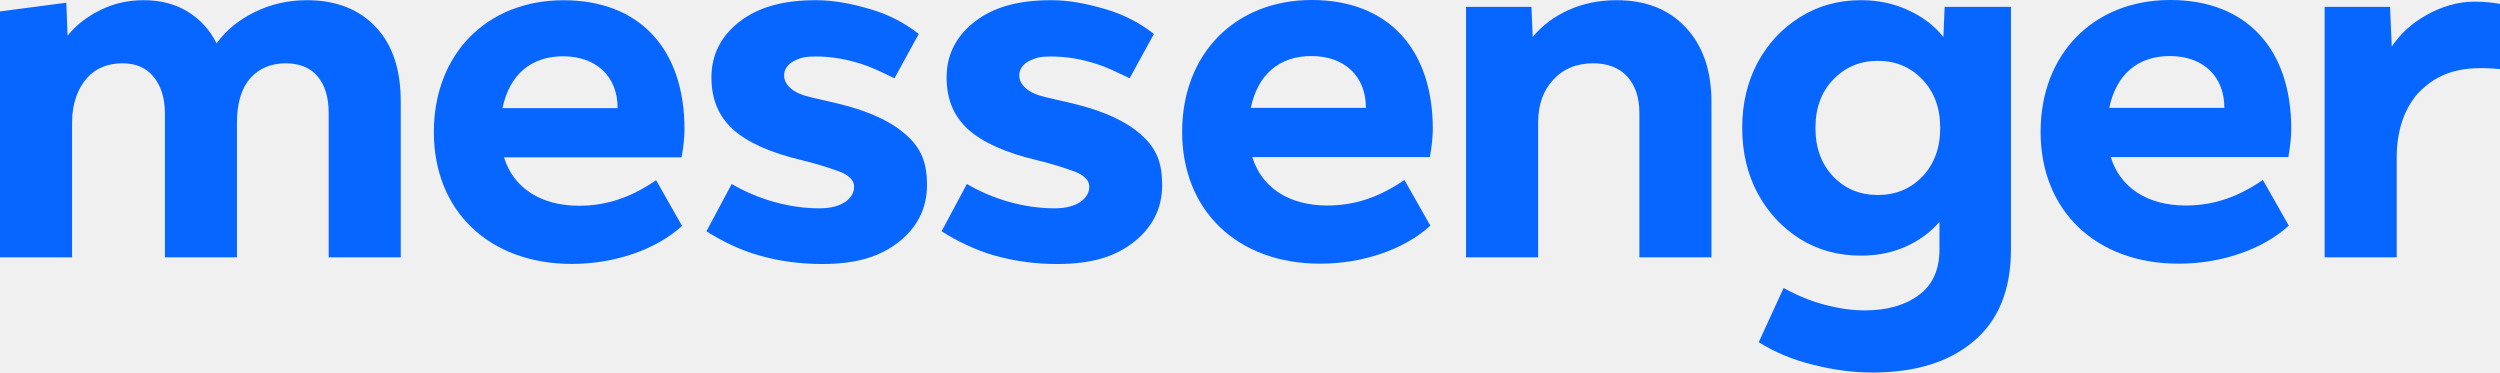
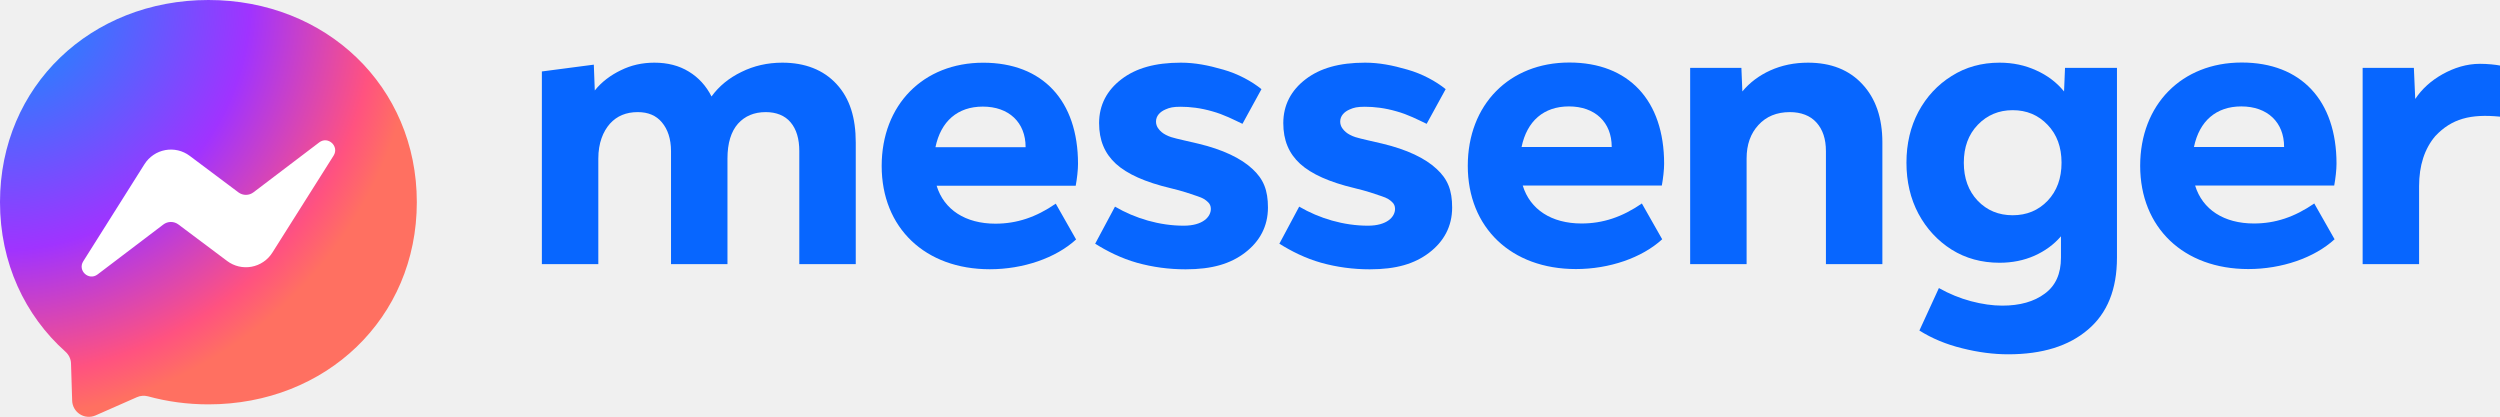
- <svg xmlns="http://www.w3.org/2000/svg" viewBox="0 0 888.719 132.425" fill="none">
-   <svg xml:space="preserve" id="messenger-logo-light-svg1" version="1.1" viewBox="0 0 888.719 132.425" fill="#000000" x="0" y="0" width="888.719" height="132.425">
-     <defs id="messenger-logo-light-defs1" />
-     <path d="m 205.862,73.14 c -13.6,0 -23.364,-6.321 -26.693,-17.212 h 63.122 c 0.621,-3.329 1.045,-7.28 1.045,-9.933 0,-28.697 -16.056,-45.91 -43.032,-45.91 -27.229,0 -46.079,19.131 -46.079,46.869 0,28.105 19.753,46.869 49.071,46.869 15.18,0 29.939,-5.079 39.166,-13.516 l -9.227,-16.253 c -8.945,6.179 -17.721,9.085 -27.371,9.085 z m -5.728,-53.134 c 11.852,0 19.414,7.195 19.414,18.341 v 0.085 h -40.915 c 2.455,-11.823 10.101,-18.426 21.501,-18.426 z" id="messenger-logo-light-path13" fill="#0766ff" fill-opacity="1" />
-     <path d="m 471.873,73.055 c -13.6,0 -23.364,-6.321 -26.693,-17.212 h 63.122 c 0.621,-3.329 1.045,-7.28 1.045,-9.933 C 509.347,17.212 493.29,0 466.315,0 c -27.23,0 -46.079,19.131 -46.079,46.869 0,28.105 19.753,46.869 49.071,46.869 15.18,0 29.939,-5.079 39.166,-13.516 l -9.227,-16.253 c -8.945,6.179 -17.721,9.085 -27.371,9.085 z m -5.728,-53.134 c 11.852,0 19.414,7.195 19.414,18.341 v 0.085 h -40.915 c 2.455,-11.823 10.101,-18.426 21.501,-18.426 z" id="messenger-logo-light-path13-4" fill="#0766ff" fill-opacity="1" />
-     <path d="m 777.044,73.055 c -13.6,0 -23.364,-6.321 -26.693,-17.212 h 63.122 c 0.621,-3.329 1.045,-7.28 1.045,-9.933 C 814.518,17.212 798.461,0 771.486,0 c -27.23,0 -46.079,19.131 -46.079,46.869 0,28.105 19.753,46.869 49.071,46.869 15.18,0 29.939,-5.079 39.166,-13.516 l -9.227,-16.253 c -8.945,6.179 -17.721,9.085 -27.371,9.085 z m -5.728,-53.134 c 11.852,0 19.414,7.195 19.414,18.341 v 0.085 h -40.915 c 2.455,-11.823 10.101,-18.426 21.501,-18.426 z" id="messenger-logo-light-path13-4-5" fill="#0766ff" fill-opacity="1" />
-     <text xml:space="preserve" x="-1098.319" y="214.664" id="messenger-logo-light-text2" fill="#4326c4" stroke-width="53.937">
-       <tspan id="messenger-logo-light-tspan2" x="-1098.319" y="214.664" />
-     </text>
-     <path d="m 689.456,88.598 v -9.73 q -4.821,5.61 -12.096,8.853 -7.188,3.156 -15.778,3.156 -12.184,0 -21.738,-5.961 -9.554,-6.048 -15.077,-16.304 -5.435,-10.256 -5.435,-23.141 0,-12.885 5.435,-23.141 5.522,-10.256 15.077,-16.216 9.554,-6.048 21.738,-6.048 9.028,0 16.654,3.506 7.626,3.419 12.622,9.554 l 0.438,-10.694 h 23.579 V 88.598 q 0,21.475 -13.148,32.608 -13.061,11.22 -36.202,11.22 -10.08,0 -20.862,-2.717 -10.781,-2.63 -19.459,-8.064 l 8.853,-19.284 q 7.012,3.944 14.551,5.961 7.626,2.016 14.2,2.016 12.009,0 19.284,-5.435 7.363,-5.347 7.363,-16.304 z m -21.914,-19.284 q 9.554,0 15.866,-6.574 6.311,-6.662 6.311,-17.268 0,-10.606 -6.311,-17.18 -6.311,-6.662 -15.866,-6.662 -9.467,0 -15.866,6.662 -6.311,6.574 -6.311,17.18 0,10.606 6.311,17.268 6.311,6.574 15.866,6.574 z" id="messenger-logo-light-path7" fill="#0766ff" fill-opacity="1" stroke-width="253.277" />
-     <path d="m 251.122,82.226 8.996,-16.821 c 9.175,5.376 20.252,8.651 31.18,8.651 8.707,0 12.327,-4.012 12.327,-7.635 0,-1.286 -0.468,-2.337 -1.403,-3.156 -0.935,-0.877 -2.042,-1.753 -4.789,-2.63 -2.688,-0.935 -6.75,-2.345 -12.184,-3.631 -11.337,-2.688 -19.576,-6.37 -24.719,-11.045 -5.084,-4.675 -7.626,-10.627 -7.626,-18.458 0,-8.298 3.63,-14.931 10.116,-19.898 6.545,-5.026 15.275,-7.538 26.962,-7.538 6.37,0 12.396,1.158 19.233,3.145 6.837,1.928 13.016,5.353 17.382,8.873 l -8.624,15.744 c -3.973,-1.871 -8.385,-4.216 -13.703,-5.677 -5.259,-1.519 -10.051,-2.073 -14.376,-2.073 -3.448,0 -4.946,0.369 -6.899,1.237 -2.369,1.015 -4.264,2.866 -4.264,5.486 0,2.358 1.522,3.872 2.515,4.749 0.994,0.877 2.724,1.778 4.353,2.298 2.805,0.877 6.866,1.664 12.184,2.95 11.337,2.688 19.547,6.692 24.631,11.426 5.143,4.675 7.127,9.754 7.127,17.585 0,8.59 -3.771,15.427 -10.433,20.511 -6.603,5.026 -14.897,7.538 -26.935,7.538 -7.597,0 -14.96,-0.993 -22.089,-2.98 -7.071,-1.987 -13.588,-5.262 -18.964,-8.651 z" id="messenger-logo-light-path3" fill="#0766ff" fill-opacity="1" stroke-width="253.277" />
-     <path d="m 334.722,82.226 8.996,-16.821 c 9.175,5.376 20.252,8.651 31.18,8.651 8.707,0 12.327,-4.012 12.327,-7.635 0,-1.286 -0.468,-2.337 -1.403,-3.156 -0.935,-0.877 -2.042,-1.753 -4.789,-2.63 -2.688,-0.935 -6.75,-2.345 -12.184,-3.631 -11.337,-2.688 -19.576,-6.37 -24.719,-11.045 -5.084,-4.675 -7.626,-10.627 -7.626,-18.458 0,-8.298 3.63,-14.931 10.116,-19.898 6.545,-5.026 15.275,-7.538 26.962,-7.538 6.37,0 12.396,1.158 19.233,3.145 6.837,1.928 13.016,5.353 17.382,8.873 l -8.624,15.744 c -3.973,-1.871 -8.385,-4.216 -13.703,-5.677 -5.259,-1.519 -10.051,-2.073 -14.376,-2.073 -3.448,0 -4.946,0.369 -6.899,1.237 -2.369,1.015 -4.264,2.866 -4.264,5.486 0,2.358 1.522,3.872 2.515,4.749 0.994,0.877 2.724,1.778 4.353,2.298 2.805,0.877 6.866,1.664 12.184,2.95 11.337,2.688 19.547,6.692 24.631,11.426 5.143,4.675 7.127,9.754 7.127,17.585 0,8.59 -3.771,15.427 -10.433,20.511 -6.603,5.026 -14.897,7.538 -26.935,7.538 -7.597,0 -14.96,-0.993 -22.089,-2.98 -7.071,-1.987 -13.588,-5.262 -18.964,-8.651 z" id="messenger-logo-light-path3-3" fill="#0766ff" fill-opacity="1" stroke-width="253.277" />
-     <path d="M 142.46,91.49 H 116.839 V 40.212 c 0,-5.61 -1.315,-9.963 -3.944,-13.061 -2.571,-3.097 -6.533,-4.646 -11.266,-4.646 -5.259,0 -9.467,1.753 -12.622,5.259 -3.097,3.506 -4.771,8.765 -4.771,15.778 V 91.49 H 58.615 V 40.212 c 0,-5.61 -1.515,-9.963 -4.145,-13.061 -2.571,-3.097 -6.224,-4.646 -10.957,-4.646 -5.259,0 -9.467,1.753 -12.622,5.259 -3.097,3.506 -5.27,8.765 -5.27,15.778 V 91.49 H 0 V 4.056 L 23.579,0.965 24.017,12.689 C 27.115,8.773 31.271,5.705 35.888,3.485 c 4.616,-2.279 9.671,-3.419 15.164,-3.419 6.019,0 11.22,1.344 15.603,4.032 4.441,2.688 7.889,6.457 10.343,11.307 3.389,-4.675 7.918,-8.386 13.587,-11.132 5.668,-2.805 11.863,-4.207 18.583,-4.207 10.226,0 18.629,3.243 24.589,9.73 6.019,6.486 8.703,15.31 8.703,26.472 z" id="messenger-logo-light-text1" fill="#0766ff" fill-opacity="1" stroke-width="253.277" />
-     <path d="m 608.405,91.49 h -25.621 V 40.212 c 0,-5.493 -1.432,-9.817 -4.295,-12.973 -2.805,-3.156 -7.045,-4.733 -12.071,-4.733 -5.96,0 -10.723,1.958 -14.288,5.873 -3.565,3.857 -5.347,8.912 -5.347,15.164 v 47.947 h -25.621 V 2.433 h 23.254 l 0.438,10.694 c 3.331,-4.032 7.567,-7.217 12.71,-9.554 5.201,-2.337 10.899,-3.506 17.093,-3.506 10.402,0 18.612,3.243 24.631,9.73 6.077,6.486 9.116,15.31 9.116,26.472 z" id="messenger-logo-light-path6" fill="#0766ff" fill-opacity="1" stroke-width="253.277" />
-     <path d="m 851.998,91.49 h -25.621 V 2.433 h 23.254 l 0.614,14.112 c 3.039,-4.558 7.158,-8.298 12.359,-11.22 5.259,-2.922 10.928,-4.739 17.005,-4.739 1.461,0 3.705,0.088 5.341,0.263 1.695,0.175 2.951,0.351 3.769,0.526 v 23.197 c -13.278,-1.311 -21.893,0.865 -29.359,8.803 -4.909,5.785 -7.363,13.382 -7.363,22.79 z" id="messenger-logo-light-path9" fill="#0766ff" fill-opacity="1" stroke-width="253.277" />
+ <svg xmlns="http://www.w3.org/2000/svg" viewBox="0 0 599.777 100.0" fill="none">
+   <svg fill="none" viewBox="0 0 599.777 100" x="0" y="0" width="599.777" height="100.0">
+     <svg fill="none" viewBox="0 0 34 34" x="0" y="0.0" width="100.0" height="100">
+       <g clip-path="url(#messenger-logo-light-mark-clip0_8505_21908)">
+         <path d="M17 0C7.425 0 0 7.017 0 16.49C0 21.445 2.031 25.73 5.338 28.688C5.614 28.934 5.784 29.282 5.793 29.657L5.886 32.682C5.893 32.905 5.954 33.123 6.065 33.316C6.176 33.509 6.332 33.673 6.52 33.791C6.709 33.91 6.924 33.981 7.146 33.997C7.368 34.014 7.591 33.975 7.795 33.885L11.169 32.398C11.454 32.27 11.777 32.249 12.079 32.33C13.63 32.755 15.279 32.984 17 32.984C26.575 32.984 34 25.968 34 16.494C34 7.021 26.575 0 17 0Z" fill="url(#messenger-logo-light-mark-paint0_radial_8505_21908)" />
+         <path d="M6.791 21.314L11.785 13.392C11.973 13.094 12.221 12.837 12.513 12.64C12.804 12.442 13.134 12.307 13.481 12.243C13.827 12.179 14.183 12.188 14.527 12.268C14.87 12.349 15.192 12.5 15.474 12.712L19.448 15.691C19.625 15.824 19.841 15.895 20.063 15.895C20.284 15.894 20.5 15.821 20.676 15.687L26.04 11.615C26.754 11.071 27.689 11.93 27.213 12.691L22.215 20.608C22.027 20.907 21.779 21.163 21.487 21.36C21.196 21.558 20.866 21.693 20.519 21.757C20.173 21.821 19.817 21.812 19.473 21.732C19.13 21.651 18.808 21.5 18.526 21.288L14.552 18.309C14.375 18.176 14.159 18.105 13.937 18.105C13.716 18.106 13.5 18.179 13.324 18.313L7.96 22.385C7.246 22.929 6.311 22.075 6.791 21.314Z" fill="white" />
+       </g>
+       <defs>
+         <radialGradient id="messenger-logo-light-mark-paint0_radial_8505_21908" cx="0" cy="0" r="1" gradient-units="userSpaceOnUse" gradient-transform="translate(5.695 34) scale(37.4 37.4)">
+           <stop stop-color="#0099FF" />
+           <stop offset="0.6" stop-color="#A033FF" />
+           <stop offset="0.9" stop-color="#FF5280" />
+           <stop offset="1" stop-color="#FF7061" />
+         </radialGradient>
+         <clipPath id="messenger-logo-light-mark-clip0_8505_21908">
+           <rect width="34" height="34" fill="white" />
+         </clipPath>
+       </defs>
+     </svg>
+     <svg xml:space="preserve" id="messenger-logo-light-wordmark-svg1" version="1.1" viewBox="0 0 888.719 132.425" fill="#000000" x="130.0" y="15.0" width="469.777" height="70.0">
+       <defs id="messenger-logo-light-wordmark-defs1" />
+       <path d="m 205.862,73.14 c -13.6,0 -23.364,-6.321 -26.693,-17.212 h 63.122 c 0.621,-3.329 1.045,-7.28 1.045,-9.933 0,-28.697 -16.056,-45.91 -43.032,-45.91 -27.229,0 -46.079,19.131 -46.079,46.869 0,28.105 19.753,46.869 49.071,46.869 15.18,0 29.939,-5.079 39.166,-13.516 l -9.227,-16.253 c -8.945,6.179 -17.721,9.085 -27.371,9.085 z m -5.728,-53.134 c 11.852,0 19.414,7.195 19.414,18.341 v 0.085 h -40.915 c 2.455,-11.823 10.101,-18.426 21.501,-18.426 z" id="messenger-logo-light-wordmark-path13" fill="#0766ff" fill-opacity="1" />
+       <path d="m 471.873,73.055 c -13.6,0 -23.364,-6.321 -26.693,-17.212 h 63.122 c 0.621,-3.329 1.045,-7.28 1.045,-9.933 C 509.347,17.212 493.29,0 466.315,0 c -27.23,0 -46.079,19.131 -46.079,46.869 0,28.105 19.753,46.869 49.071,46.869 15.18,0 29.939,-5.079 39.166,-13.516 l -9.227,-16.253 c -8.945,6.179 -17.721,9.085 -27.371,9.085 z m -5.728,-53.134 c 11.852,0 19.414,7.195 19.414,18.341 v 0.085 h -40.915 c 2.455,-11.823 10.101,-18.426 21.501,-18.426 z" id="messenger-logo-light-wordmark-path13-4" fill="#0766ff" fill-opacity="1" />
+       <path d="m 777.044,73.055 c -13.6,0 -23.364,-6.321 -26.693,-17.212 h 63.122 c 0.621,-3.329 1.045,-7.28 1.045,-9.933 C 814.518,17.212 798.461,0 771.486,0 c -27.23,0 -46.079,19.131 -46.079,46.869 0,28.105 19.753,46.869 49.071,46.869 15.18,0 29.939,-5.079 39.166,-13.516 l -9.227,-16.253 c -8.945,6.179 -17.721,9.085 -27.371,9.085 z m -5.728,-53.134 c 11.852,0 19.414,7.195 19.414,18.341 v 0.085 h -40.915 c 2.455,-11.823 10.101,-18.426 21.501,-18.426 z" id="messenger-logo-light-wordmark-path13-4-5" fill="#0766ff" fill-opacity="1" />
+       <text xml:space="preserve" x="-1098.319" y="214.664" id="messenger-logo-light-wordmark-text2" fill="#4326c4" stroke-width="53.937">
+         <tspan id="messenger-logo-light-wordmark-tspan2" x="-1098.319" y="214.664" />
+       </text>
+       <path d="m 689.456,88.598 v -9.73 q -4.821,5.61 -12.096,8.853 -7.188,3.156 -15.778,3.156 -12.184,0 -21.738,-5.961 -9.554,-6.048 -15.077,-16.304 -5.435,-10.256 -5.435,-23.141 0,-12.885 5.435,-23.141 5.522,-10.256 15.077,-16.216 9.554,-6.048 21.738,-6.048 9.028,0 16.654,3.506 7.626,3.419 12.622,9.554 l 0.438,-10.694 h 23.579 V 88.598 q 0,21.475 -13.148,32.608 -13.061,11.22 -36.202,11.22 -10.08,0 -20.862,-2.717 -10.781,-2.63 -19.459,-8.064 l 8.853,-19.284 q 7.012,3.944 14.551,5.961 7.626,2.016 14.2,2.016 12.009,0 19.284,-5.435 7.363,-5.347 7.363,-16.304 z m -21.914,-19.284 q 9.554,0 15.866,-6.574 6.311,-6.662 6.311,-17.268 0,-10.606 -6.311,-17.18 -6.311,-6.662 -15.866,-6.662 -9.467,0 -15.866,6.662 -6.311,6.574 -6.311,17.18 0,10.606 6.311,17.268 6.311,6.574 15.866,6.574 z" id="messenger-logo-light-wordmark-path7" fill="#0766ff" fill-opacity="1" stroke-width="253.277" />
+       <path d="m 251.122,82.226 8.996,-16.821 c 9.175,5.376 20.252,8.651 31.18,8.651 8.707,0 12.327,-4.012 12.327,-7.635 0,-1.286 -0.468,-2.337 -1.403,-3.156 -0.935,-0.877 -2.042,-1.753 -4.789,-2.63 -2.688,-0.935 -6.75,-2.345 -12.184,-3.631 -11.337,-2.688 -19.576,-6.37 -24.719,-11.045 -5.084,-4.675 -7.626,-10.627 -7.626,-18.458 0,-8.298 3.63,-14.931 10.116,-19.898 6.545,-5.026 15.275,-7.538 26.962,-7.538 6.37,0 12.396,1.158 19.233,3.145 6.837,1.928 13.016,5.353 17.382,8.873 l -8.624,15.744 c -3.973,-1.871 -8.385,-4.216 -13.703,-5.677 -5.259,-1.519 -10.051,-2.073 -14.376,-2.073 -3.448,0 -4.946,0.369 -6.899,1.237 -2.369,1.015 -4.264,2.866 -4.264,5.486 0,2.358 1.522,3.872 2.515,4.749 0.994,0.877 2.724,1.778 4.353,2.298 2.805,0.877 6.866,1.664 12.184,2.95 11.337,2.688 19.547,6.692 24.631,11.426 5.143,4.675 7.127,9.754 7.127,17.585 0,8.59 -3.771,15.427 -10.433,20.511 -6.603,5.026 -14.897,7.538 -26.935,7.538 -7.597,0 -14.96,-0.993 -22.089,-2.98 -7.071,-1.987 -13.588,-5.262 -18.964,-8.651 z" id="messenger-logo-light-wordmark-path3" fill="#0766ff" fill-opacity="1" stroke-width="253.277" />
+       <path d="m 334.722,82.226 8.996,-16.821 c 9.175,5.376 20.252,8.651 31.18,8.651 8.707,0 12.327,-4.012 12.327,-7.635 0,-1.286 -0.468,-2.337 -1.403,-3.156 -0.935,-0.877 -2.042,-1.753 -4.789,-2.63 -2.688,-0.935 -6.75,-2.345 -12.184,-3.631 -11.337,-2.688 -19.576,-6.37 -24.719,-11.045 -5.084,-4.675 -7.626,-10.627 -7.626,-18.458 0,-8.298 3.63,-14.931 10.116,-19.898 6.545,-5.026 15.275,-7.538 26.962,-7.538 6.37,0 12.396,1.158 19.233,3.145 6.837,1.928 13.016,5.353 17.382,8.873 l -8.624,15.744 c -3.973,-1.871 -8.385,-4.216 -13.703,-5.677 -5.259,-1.519 -10.051,-2.073 -14.376,-2.073 -3.448,0 -4.946,0.369 -6.899,1.237 -2.369,1.015 -4.264,2.866 -4.264,5.486 0,2.358 1.522,3.872 2.515,4.749 0.994,0.877 2.724,1.778 4.353,2.298 2.805,0.877 6.866,1.664 12.184,2.95 11.337,2.688 19.547,6.692 24.631,11.426 5.143,4.675 7.127,9.754 7.127,17.585 0,8.59 -3.771,15.427 -10.433,20.511 -6.603,5.026 -14.897,7.538 -26.935,7.538 -7.597,0 -14.96,-0.993 -22.089,-2.98 -7.071,-1.987 -13.588,-5.262 -18.964,-8.651 z" id="messenger-logo-light-wordmark-path3-3" fill="#0766ff" fill-opacity="1" stroke-width="253.277" />
+       <path d="M 142.46,91.49 H 116.839 V 40.212 c 0,-5.61 -1.315,-9.963 -3.944,-13.061 -2.571,-3.097 -6.533,-4.646 -11.266,-4.646 -5.259,0 -9.467,1.753 -12.622,5.259 -3.097,3.506 -4.771,8.765 -4.771,15.778 V 91.49 H 58.615 V 40.212 c 0,-5.61 -1.515,-9.963 -4.145,-13.061 -2.571,-3.097 -6.224,-4.646 -10.957,-4.646 -5.259,0 -9.467,1.753 -12.622,5.259 -3.097,3.506 -5.27,8.765 -5.27,15.778 V 91.49 H 0 V 4.056 L 23.579,0.965 24.017,12.689 C 27.115,8.773 31.271,5.705 35.888,3.485 c 4.616,-2.279 9.671,-3.419 15.164,-3.419 6.019,0 11.22,1.344 15.603,4.032 4.441,2.688 7.889,6.457 10.343,11.307 3.389,-4.675 7.918,-8.386 13.587,-11.132 5.668,-2.805 11.863,-4.207 18.583,-4.207 10.226,0 18.629,3.243 24.589,9.73 6.019,6.486 8.703,15.31 8.703,26.472 z" id="messenger-logo-light-wordmark-text1" fill="#0766ff" fill-opacity="1" stroke-width="253.277" />
+       <path d="m 608.405,91.49 h -25.621 V 40.212 c 0,-5.493 -1.432,-9.817 -4.295,-12.973 -2.805,-3.156 -7.045,-4.733 -12.071,-4.733 -5.96,0 -10.723,1.958 -14.288,5.873 -3.565,3.857 -5.347,8.912 -5.347,15.164 v 47.947 h -25.621 V 2.433 h 23.254 l 0.438,10.694 c 3.331,-4.032 7.567,-7.217 12.71,-9.554 5.201,-2.337 10.899,-3.506 17.093,-3.506 10.402,0 18.612,3.243 24.631,9.73 6.077,6.486 9.116,15.31 9.116,26.472 z" id="messenger-logo-light-wordmark-path6" fill="#0766ff" fill-opacity="1" stroke-width="253.277" />
+       <path d="m 851.998,91.49 h -25.621 V 2.433 h 23.254 l 0.614,14.112 c 3.039,-4.558 7.158,-8.298 12.359,-11.22 5.259,-2.922 10.928,-4.739 17.005,-4.739 1.461,0 3.705,0.088 5.341,0.263 1.695,0.175 2.951,0.351 3.769,0.526 v 23.197 c -13.278,-1.311 -21.893,0.865 -29.359,8.803 -4.909,5.785 -7.363,13.382 -7.363,22.79 z" id="messenger-logo-light-wordmark-path9" fill="#0766ff" fill-opacity="1" stroke-width="253.277" />
+     </svg>
  </svg>
</svg>
